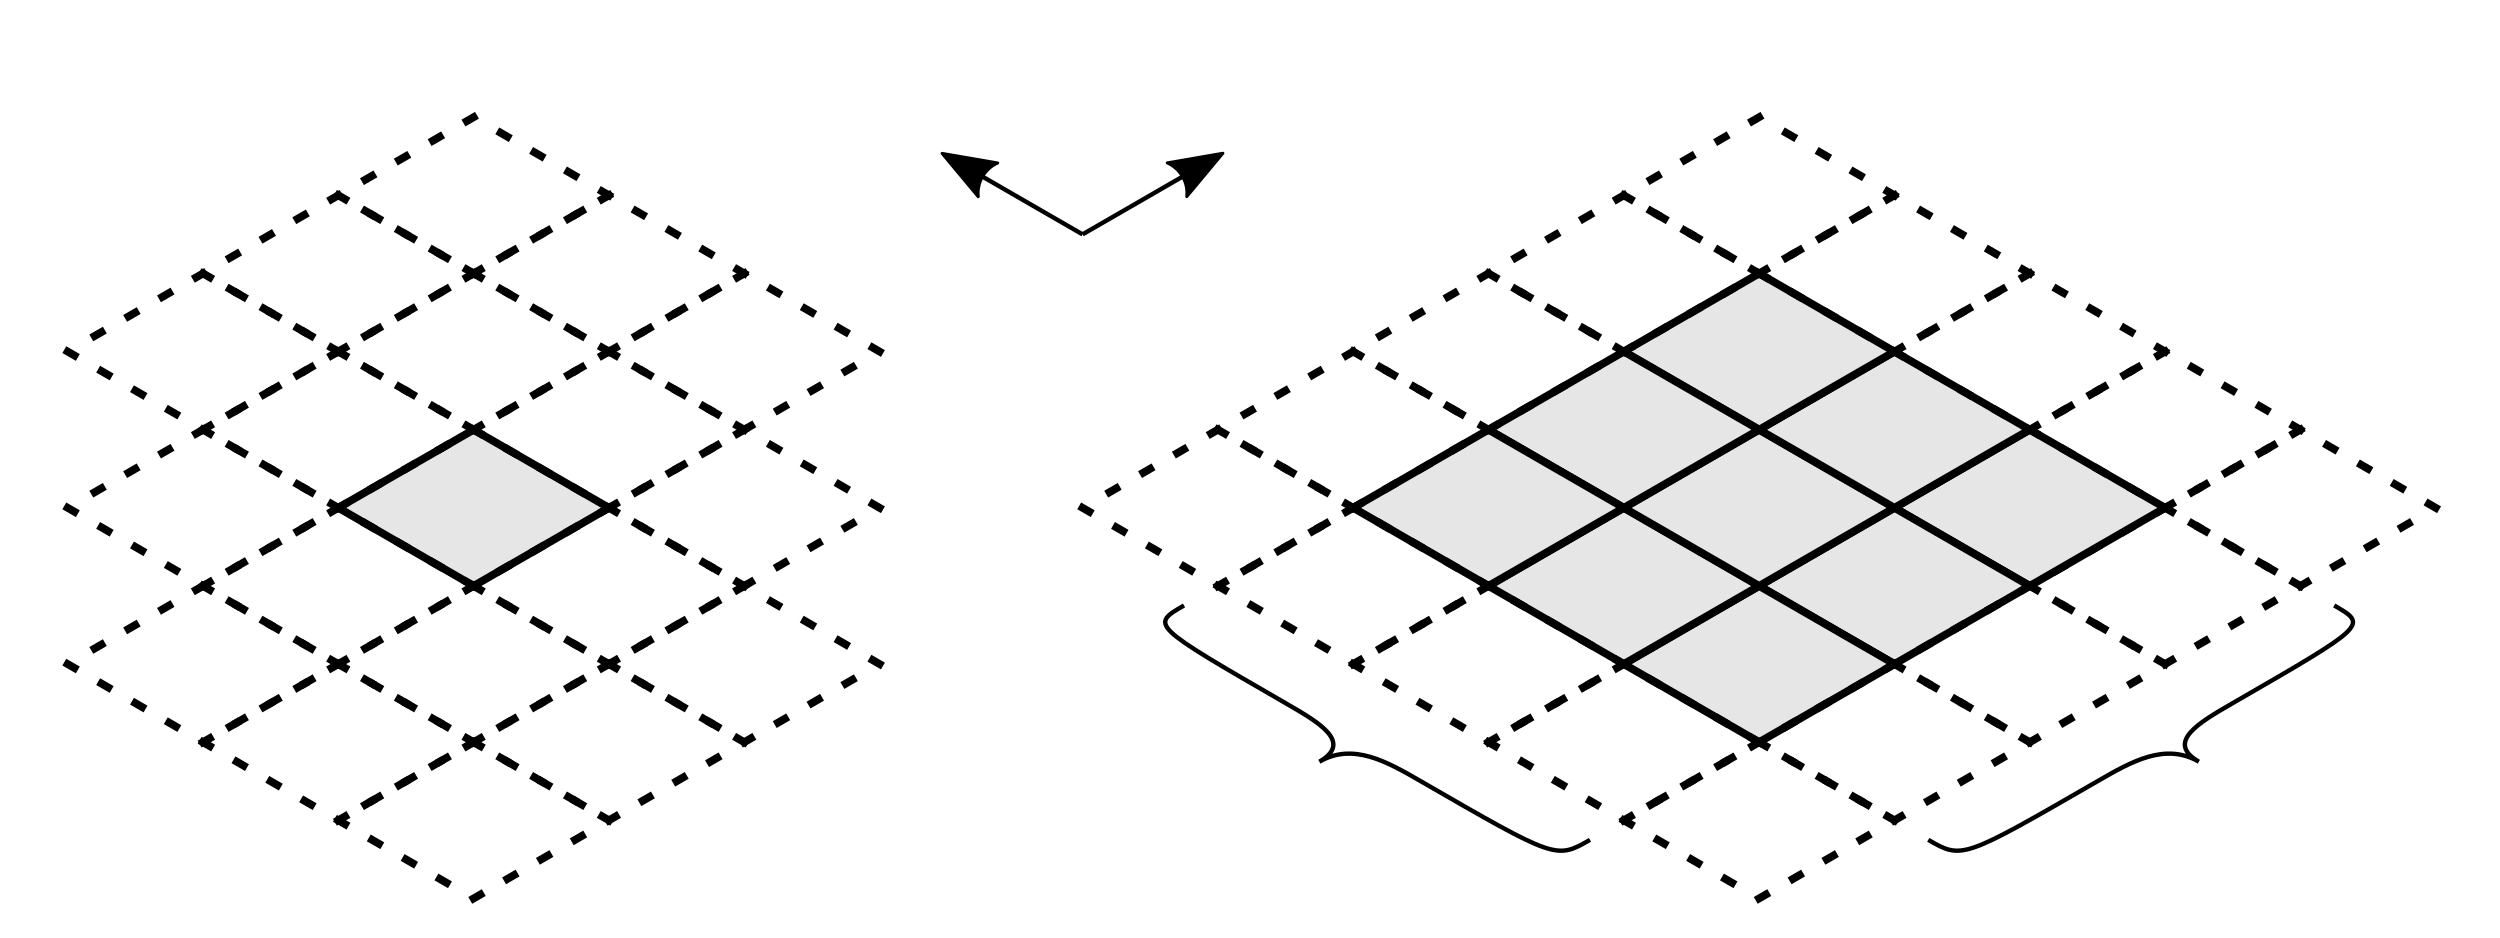
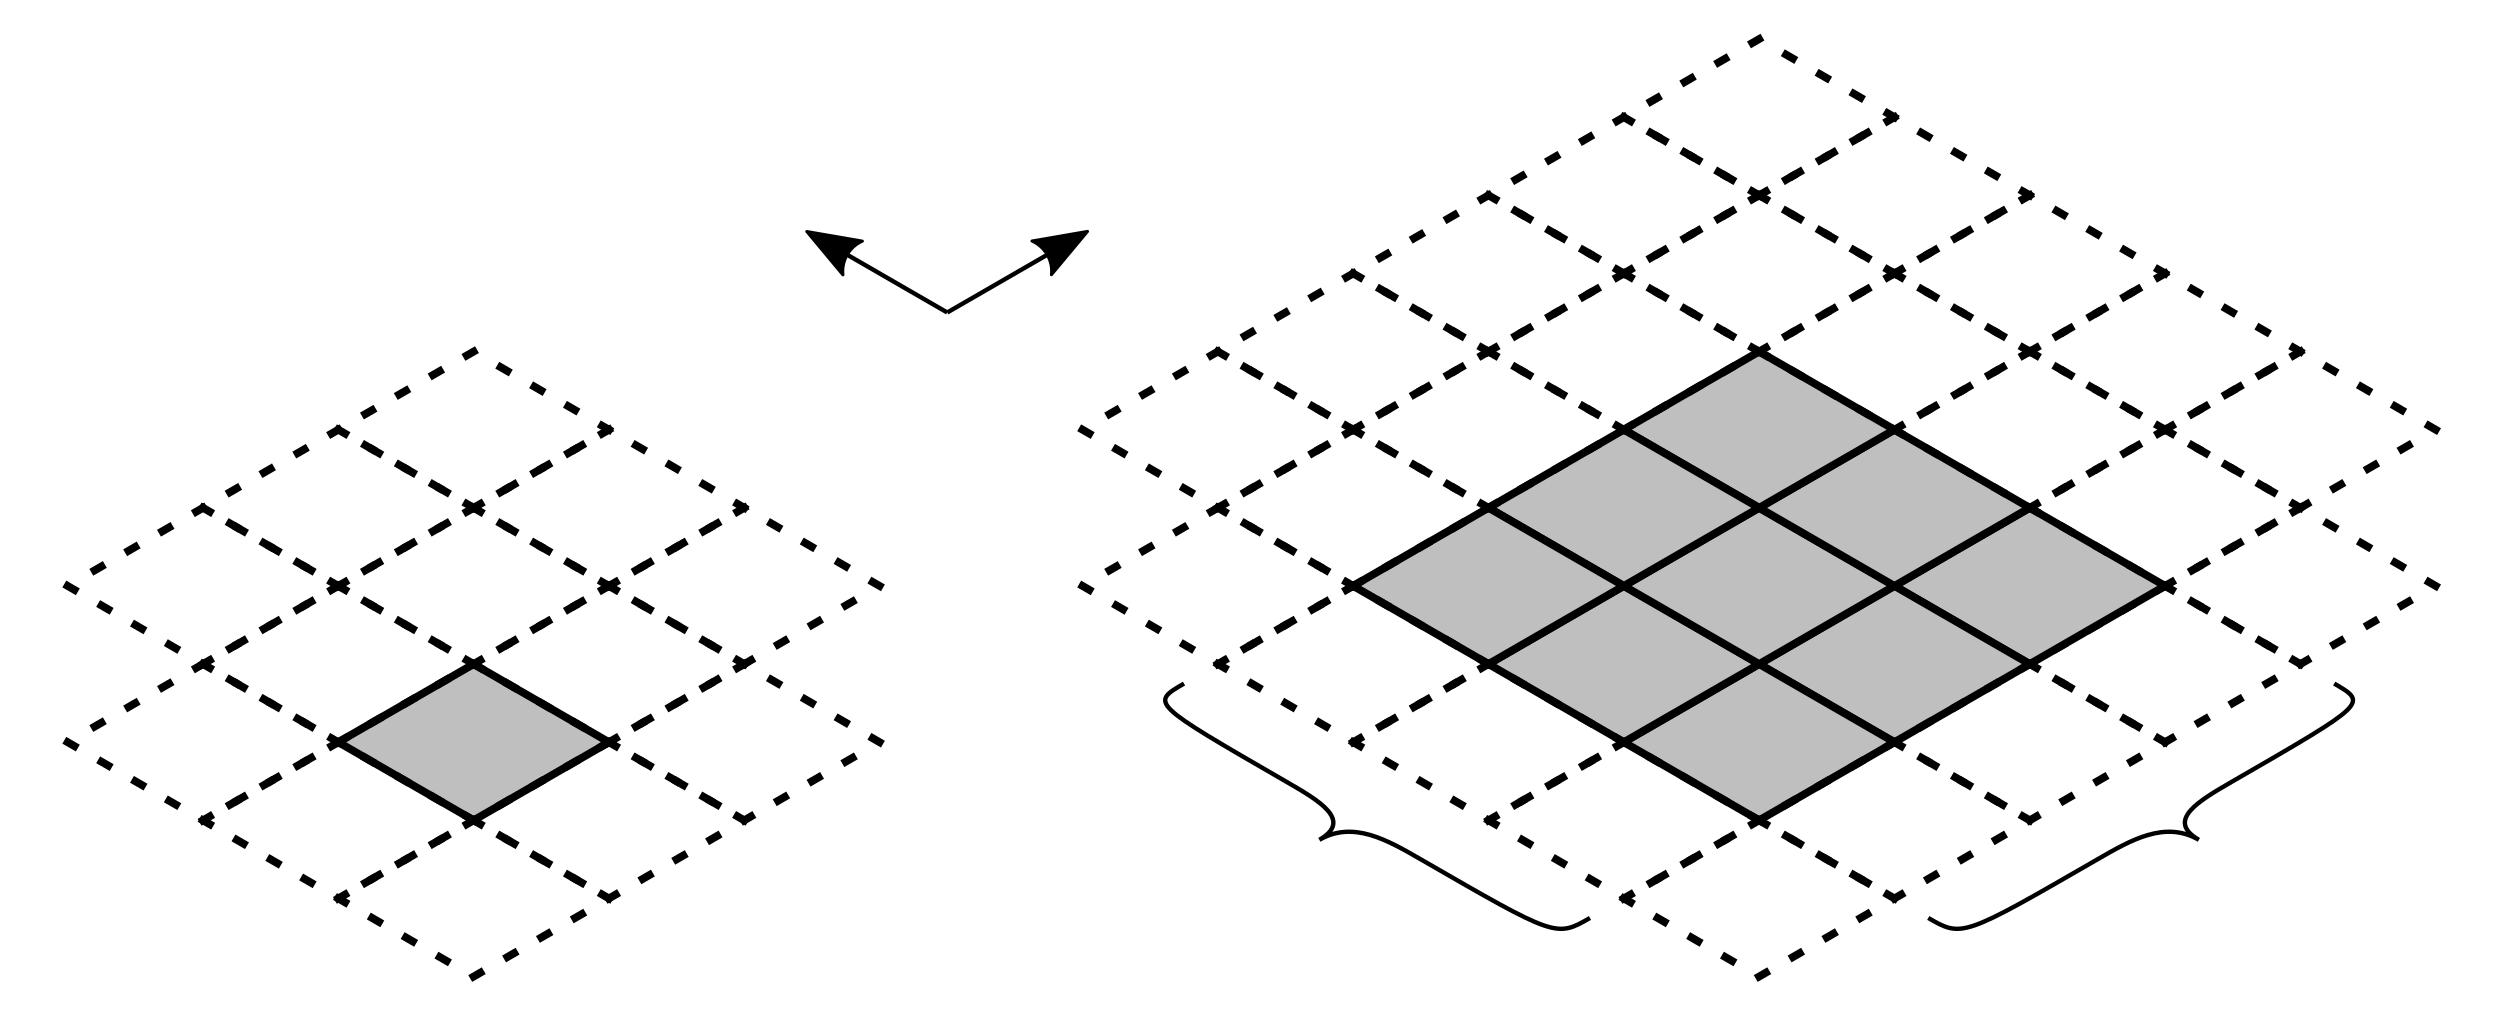
- <svg xmlns="http://www.w3.org/2000/svg" width="160mm" height="60mm" viewBox="0 0 566.929 212.598" id="svg4174" version="1.1">
+ <svg xmlns="http://www.w3.org/2000/svg" width="160mm" height="65mm" viewBox="0 0 566.929 230.315" id="svg4174" version="1.1">
  <defs id="defs4176">
    <marker orient="auto" refY="0" refX="0" id="Arrow2Lend-0" style="overflow:visible">
      <path id="path4451-8" style="fill:#000000;fill-opacity:1;fill-rule:evenodd;stroke:#000000;stroke-width:0.625;stroke-linejoin:round;stroke-opacity:1" d="M 8.719,4.034 -2.207,0.016 8.719,-4.002 c -1.745,2.372 -1.735,5.617 -6e-7,8.035 z" transform="matrix(-1.1,0,0,-1.1,-1.1,0)" />
    </marker>
    <marker orient="auto" refY="0" refX="0" id="Arrow2Lend" style="overflow:visible">
      <path id="path4451" style="fill:#000000;fill-opacity:1;fill-rule:evenodd;stroke:#000000;stroke-width:0.625;stroke-linejoin:round;stroke-opacity:1" d="M 8.719,4.034 -2.207,0.016 8.719,-4.002 c -1.745,2.372 -1.735,5.617 -6e-7,8.035 z" transform="matrix(-1.1,0,0,-1.1,-1.1,0)" />
    </marker>
  </defs>
-   <g id="layer1" transform="translate(0,-839.7638)">
+   <g id="layer1" transform="translate(0,-822.0472)">
    <flowRoot xml:space="preserve" id="flowRoot4207" style="font-style:normal;font-weight:normal;font-size:40px;line-height:125%;font-family:sans-serif;text-align:center;letter-spacing:0px;word-spacing:0px;writing-mode:lr-tb;text-anchor:middle;fill:#000000;fill-opacity:1;stroke:none;stroke-width:1px;stroke-linecap:butt;stroke-linejoin:miter;stroke-opacity:1" transform="translate(61.37188,70.86613)">
      <flowRegion id="flowRegion4209">
        <rect id="rect4211" width="70.866" height="70.866" x="212.598" y="910.63" />
      </flowRegion>
      <flowPara id="flowPara4213" />
    </flowRoot>
    <flowRoot xml:space="preserve" id="flowRoot4233" style="font-style:normal;font-weight:normal;font-size:15px;line-height:125%;font-family:sans-serif;text-align:center;letter-spacing:0px;word-spacing:0px;writing-mode:lr-tb;text-anchor:middle;fill:#000000;fill-opacity:1;stroke:none;stroke-width:1px;stroke-linecap:butt;stroke-linejoin:miter;stroke-opacity:1" transform="translate(61.37188,70.86613)">
      <flowRegion id="flowRegion4235">
        <rect id="rect4237" width="106.299" height="70.866" x="212.598" y="839.764" style="font-size:15px" />
      </flowRegion>
      <flowPara id="flowPara4239" />
    </flowRoot>
    <flowRoot xml:space="preserve" id="flowRoot4245" style="font-style:normal;font-weight:normal;font-size:15px;line-height:125%;font-family:sans-serif;text-align:center;letter-spacing:0px;word-spacing:0px;writing-mode:lr-tb;text-anchor:middle;fill:#000000;fill-opacity:1;stroke:none;stroke-width:1px;stroke-linecap:butt;stroke-linejoin:miter;stroke-opacity:1" transform="translate(61.37188,70.86613)">
      <flowRegion id="flowRegion4247">
        <rect id="rect4249" width="92.058" height="88.583" x="245.488" y="839.764" style="font-size:15px" />
      </flowRegion>
      <flowPara id="flowPara4251" />
    </flowRoot>
    <g id="g4385" transform="translate(92.05782,-124.0158)">
      <g id="g4861-94" transform="translate(-337.5453,17.71654)" />
    </g>
-     <g id="g4283" transform="translate(184.1156,434.0551)">
-       <path id="path4243-3-2-91-88-5-7-3-28-3" d="m 306.859,556.299 30.686,-17.717 -30.686,-17.717 -30.686,17.717 z" style="fill:none;fill-rule:evenodd;stroke:#000000;stroke-width:1.772;stroke-linecap:square;stroke-linejoin:miter;stroke-miterlimit:4;stroke-dasharray:1.772, 7.087;stroke-dashoffset:0;stroke-opacity:1" />
-       <path id="path4243-3-2-91-88-5-7-09-9-4" d="m 276.173,538.583 30.686,-17.717 -30.686,-17.717 -30.686,17.717 z" style="fill:#e6e6e6;fill-opacity:1;fill-rule:evenodd;stroke:#000000;stroke-width:1.772;stroke-linecap:square;stroke-linejoin:miter;stroke-miterlimit:4;stroke-dasharray:none;stroke-opacity:1" />
-       <path id="path4243-3-2-91-88-5-7-2-3-0" d="m 245.488,556.299 30.686,-17.717 -30.686,-17.717 -30.686,17.717 z" style="fill:#e6e6e6;fill-opacity:1;fill-rule:evenodd;stroke:#000000;stroke-width:1.772;stroke-linecap:square;stroke-linejoin:miter;stroke-miterlimit:4;stroke-dasharray:none;stroke-opacity:1" />
-       <path id="path4243-3-2-91-88-5-7-5-6-3" d="M 214.802,574.016 245.488,556.299 214.802,538.583 184.116,556.299 Z" style="fill:#e6e6e6;fill-opacity:1;fill-rule:evenodd;stroke:#000000;stroke-width:1.772;stroke-linecap:square;stroke-linejoin:miter;stroke-miterlimit:4;stroke-dasharray:none;stroke-opacity:1" />
-       <path id="path4243-3-2-91-88-5-7-4-8-9" d="m 184.116,556.299 30.686,-17.717 -30.686,-17.717 -30.686,17.717 z" style="fill:#e6e6e6;fill-opacity:1;fill-rule:evenodd;stroke:#000000;stroke-width:1.772;stroke-linecap:square;stroke-linejoin:miter;stroke-miterlimit:4;stroke-dasharray:none;stroke-opacity:1" />
-       <path id="path4243-3-2-91-88-5-7-05-0-1" d="m 214.802,538.583 30.686,-17.717 -30.686,-17.717 -30.686,17.717 z" style="fill:#e6e6e6;fill-opacity:1;fill-rule:evenodd;stroke:#000000;stroke-width:1.772;stroke-linecap:square;stroke-linejoin:miter;stroke-miterlimit:4;stroke-dasharray:none;stroke-opacity:1" />
-       <path id="path4243-3-2-91-88-5-7-9-2-9" d="M 245.488,520.866 276.173,503.15 245.488,485.433 214.802,503.15 Z" style="fill:#e6e6e6;fill-opacity:1;fill-rule:evenodd;stroke:#000000;stroke-width:1.772;stroke-linecap:square;stroke-linejoin:miter;stroke-miterlimit:4;stroke-dasharray:none;stroke-opacity:1" />
-       <path id="path4243-3-2-91-88-5-7-9-2-9-9" d="m 214.802,503.15 30.686,-17.717 -30.686,-17.717 -30.686,17.717 z" style="fill:#e6e6e6;fill-opacity:1;fill-rule:evenodd;stroke:#000000;stroke-width:1.772;stroke-linecap:square;stroke-linejoin:miter;stroke-miterlimit:4;stroke-dasharray:none;stroke-opacity:1" />
-       <path id="path4243-3-2-91-88-5-7-9-2-9-0" d="M 184.116,520.866 214.802,503.15 184.116,485.433 153.43,503.15 Z" style="fill:#e6e6e6;fill-opacity:1;fill-rule:evenodd;stroke:#000000;stroke-width:1.772;stroke-linecap:square;stroke-linejoin:miter;stroke-miterlimit:4;stroke-dasharray:none;stroke-opacity:1" />
-       <path id="path4243-3-2-91-88-5-7-9-2-9-8" d="M 153.43,538.583 184.116,520.866 153.43,503.15 122.744,520.866 Z" style="fill:#e6e6e6;fill-opacity:1;fill-rule:evenodd;stroke:#000000;stroke-width:1.772;stroke-linecap:square;stroke-linejoin:miter;stroke-miterlimit:4;stroke-dasharray:none;stroke-opacity:1" />
-       <path id="path4243-3-2-91-88-5-7-3-28-3-6" d="m 276.173,574.016 30.686,-17.717 -30.686,-17.717 -30.686,17.717 z" style="fill:none;fill-rule:evenodd;stroke:#000000;stroke-width:1.772;stroke-linecap:square;stroke-linejoin:miter;stroke-miterlimit:4;stroke-dasharray:1.772, 7.087;stroke-dashoffset:0;stroke-opacity:1" />
-       <path id="path4243-3-2-91-88-5-7-3-28-3-1" d="m 245.488,591.732 30.686,-17.717 -30.686,-17.717 -30.686,17.717 z" style="fill:none;fill-rule:evenodd;stroke:#000000;stroke-width:1.772;stroke-linecap:square;stroke-linejoin:miter;stroke-miterlimit:4;stroke-dasharray:1.772, 7.087;stroke-dashoffset:0;stroke-opacity:1" />
-       <path id="path4243-3-2-91-88-5-7-3-28-3-15" d="m 214.802,609.449 30.686,-17.717 -30.686,-17.717 -30.686,17.717 z" style="fill:none;fill-rule:evenodd;stroke:#000000;stroke-width:1.772;stroke-linecap:square;stroke-linejoin:miter;stroke-miterlimit:4;stroke-dasharray:1.772, 7.087;stroke-dashoffset:0;stroke-opacity:1" />
-       <path id="path4243-3-2-91-88-5-7-3-28-3-9" d="m 184.116,591.732 30.686,-17.717 -30.686,-17.717 -30.686,17.717 z" style="fill:none;fill-rule:evenodd;stroke:#000000;stroke-width:1.772;stroke-linecap:square;stroke-linejoin:miter;stroke-miterlimit:4;stroke-dasharray:1.772, 7.087;stroke-dashoffset:0;stroke-opacity:1" />
-       <path id="path4243-3-2-91-88-5-7-3-28-3-8" d="m 153.43,574.016 30.686,-17.717 -30.686,-17.717 -30.686,17.717 z" style="fill:none;fill-rule:evenodd;stroke:#000000;stroke-width:1.772;stroke-linecap:square;stroke-linejoin:miter;stroke-miterlimit:4;stroke-dasharray:1.772, 7.087;stroke-dashoffset:0;stroke-opacity:1" />
-       <path id="path4243-3-2-91-88-5-7-3-28-3-4" d="M 122.744,556.299 153.43,538.583 122.744,520.866 92.058,538.583 Z" style="fill:none;fill-rule:evenodd;stroke:#000000;stroke-width:1.772;stroke-linecap:square;stroke-linejoin:miter;stroke-miterlimit:4;stroke-dasharray:1.772, 7.087;stroke-dashoffset:0;stroke-opacity:1" />
-       <path id="path4243-3-2-91-88-5-7-3-28-3-81" d="M 92.058,538.583 122.744,520.866 92.058,503.15 61.372,520.866 Z" style="fill:none;fill-rule:evenodd;stroke:#000000;stroke-width:1.772;stroke-linecap:square;stroke-linejoin:miter;stroke-miterlimit:4;stroke-dasharray:1.772, 7.087;stroke-dashoffset:0;stroke-opacity:1" />
-       <path id="path4243-3-2-91-88-5-7-3-28-3-0" d="M 122.744,520.866 153.43,503.15 122.744,485.433 92.058,503.15 Z" style="fill:none;fill-rule:evenodd;stroke:#000000;stroke-width:1.772;stroke-linecap:square;stroke-linejoin:miter;stroke-miterlimit:4;stroke-dasharray:1.772, 7.087;stroke-dashoffset:0;stroke-opacity:1" />
-       <path id="path4243-3-2-91-88-5-7-3-28-3-3" d="m 153.43,503.15 30.686,-17.717 -30.686,-17.717 -30.686,17.717 z" style="fill:none;fill-rule:evenodd;stroke:#000000;stroke-width:1.772;stroke-linecap:square;stroke-linejoin:miter;stroke-miterlimit:4;stroke-dasharray:1.772, 7.087;stroke-dashoffset:0;stroke-opacity:1" />
-       <path id="path4243-3-2-91-88-5-7-3-28-3-04" d="m 184.116,485.433 30.686,-17.717 -30.686,-17.717 -30.686,17.717 z" style="fill:none;fill-rule:evenodd;stroke:#000000;stroke-width:1.772;stroke-linecap:square;stroke-linejoin:miter;stroke-miterlimit:4;stroke-dasharray:1.772, 7.087;stroke-dashoffset:0;stroke-opacity:1" />
-       <path id="path4243-3-2-91-88-5-7-3-28-3-44" d="m 214.802,467.717 30.686,-17.717 -30.686,-17.717 -30.686,17.717 z" style="fill:none;fill-rule:evenodd;stroke:#000000;stroke-width:1.772;stroke-linecap:square;stroke-linejoin:miter;stroke-miterlimit:4;stroke-dasharray:1.772, 7.087;stroke-dashoffset:0;stroke-opacity:1" />
-       <path id="path4243-3-2-91-88-5-7-3-28-3-47" d="m 245.488,485.433 30.686,-17.717 -30.686,-17.717 -30.686,17.717 z" style="fill:none;fill-rule:evenodd;stroke:#000000;stroke-width:1.772;stroke-linecap:square;stroke-linejoin:miter;stroke-miterlimit:4;stroke-dasharray:1.772, 7.087;stroke-dashoffset:0;stroke-opacity:1" />
-       <path id="path4243-3-2-91-88-5-7-3-28-3-63" d="m 276.173,503.15 30.686,-17.717 -30.686,-17.717 -30.686,17.717 z" style="fill:none;fill-rule:evenodd;stroke:#000000;stroke-width:1.772;stroke-linecap:square;stroke-linejoin:miter;stroke-miterlimit:4;stroke-dasharray:1.772, 7.087;stroke-dashoffset:0;stroke-opacity:1" />
-       <path id="path4243-3-2-91-88-5-7-3-28-3-17" d="M 306.859,520.866 337.545,503.15 306.859,485.433 276.173,503.15 Z" style="fill:none;fill-rule:evenodd;stroke:#000000;stroke-width:1.772;stroke-linecap:square;stroke-linejoin:miter;stroke-miterlimit:4;stroke-dasharray:1.772, 7.087;stroke-dashoffset:0;stroke-opacity:1" />
-       <path id="path4243-3-2-91-88-5-7-3-28-3-5" d="m 337.545,538.583 30.686,-17.717 -30.686,-17.717 -30.686,17.717 z" style="fill:none;fill-rule:evenodd;stroke:#000000;stroke-width:1.772;stroke-linecap:square;stroke-linejoin:miter;stroke-miterlimit:4;stroke-dasharray:1.772, 7.087;stroke-dashoffset:0;stroke-opacity:1" />
-     </g>
-     <path style="fill:none;fill-rule:evenodd;stroke:#000000;stroke-width:1px;stroke-linecap:butt;stroke-linejoin:miter;stroke-opacity:1" d="m 437.275,1030.217 c 7.671,4.429 7.671,4.429 38.357,-13.287 7.671,-4.429 15.343,-8.858 23.014,-4.429 -7.671,-4.429 0,-8.858 7.671,-13.287 30.686,-17.717 30.686,-17.717 23.014,-22.146" id="path4438" />
-     <path style="fill:none;fill-rule:evenodd;stroke:#000000;stroke-width:1px;stroke-linecap:butt;stroke-linejoin:miter;stroke-opacity:1" d="m 360.56,1030.217 c -7.671,4.429 -7.671,4.429 -38.357,-13.287 -7.671,-4.429 -15.343,-8.858 -23.014,-4.429 7.671,-4.429 0,-8.858 -7.671,-13.287 C 260.83,981.496 260.83,981.496 268.502,977.067" id="path4438-9" />
-     <flowRoot xml:space="preserve" id="flowRoot4253-18-58-07-8-9" style="font-style:normal;font-weight:normal;font-size:40px;line-height:125%;font-family:sans-serif;text-align:center;letter-spacing:0px;word-spacing:0px;writing-mode:lr-tb;text-anchor:middle;fill:#000000;fill-opacity:1;stroke:none;stroke-width:1px;stroke-linecap:butt;stroke-linejoin:miter;stroke-opacity:1" transform="matrix(0.8660254,-0.5,1,0.5773503,-525.5126,663.8038)">
+     <path style="fill:none;fill-rule:evenodd;stroke:#000000;stroke-width:1.772;stroke-linecap:square;stroke-linejoin:miter;stroke-miterlimit:4;stroke-dasharray:1.772, 7.087;stroke-dashoffset:0;stroke-opacity:1" d="m 490.975,990.354 30.686,-17.717 -30.686,-17.717 -30.686,17.717 z" id="path4243-3-2-91-88-5-7-3-28-3" />
+     <path style="fill:#bfbfbf;fill-opacity:1;fill-rule:evenodd;stroke:#000000;stroke-width:1.772;stroke-linecap:square;stroke-linejoin:miter;stroke-miterlimit:4;stroke-dasharray:none;stroke-opacity:1" d="M 460.289,972.638 490.975,954.921 460.289,937.205 429.603,954.921 Z" id="path4243-3-2-91-88-5-7-09-9-4" />
+     <path style="fill:#bfbfbf;fill-opacity:1;fill-rule:evenodd;stroke:#000000;stroke-width:1.772;stroke-linecap:square;stroke-linejoin:miter;stroke-miterlimit:4;stroke-dasharray:none;stroke-opacity:1" d="M 429.603,990.354 460.289,972.638 429.603,954.921 398.917,972.638 Z" id="path4243-3-2-91-88-5-7-2-3-0" />
+     <path style="fill:#bfbfbf;fill-opacity:1;fill-rule:evenodd;stroke:#000000;stroke-width:1.772;stroke-linecap:square;stroke-linejoin:miter;stroke-miterlimit:4;stroke-dasharray:none;stroke-opacity:1" d="m 398.917,1008.071 30.686,-17.717 -30.686,-17.717 -30.686,17.717 z" id="path4243-3-2-91-88-5-7-5-6-3" />
+     <path style="fill:#bfbfbf;fill-opacity:1;fill-rule:evenodd;stroke:#000000;stroke-width:1.772;stroke-linecap:square;stroke-linejoin:miter;stroke-miterlimit:4;stroke-dasharray:none;stroke-opacity:1" d="m 368.231,990.354 30.686,-17.717 -30.686,-17.717 -30.686,17.717 z" id="path4243-3-2-91-88-5-7-4-8-9" />
+     <path style="fill:#bfbfbf;fill-opacity:1;fill-rule:evenodd;stroke:#000000;stroke-width:1.772;stroke-linecap:square;stroke-linejoin:miter;stroke-miterlimit:4;stroke-dasharray:none;stroke-opacity:1" d="M 398.917,972.638 429.603,954.921 398.917,937.205 368.231,954.921 Z" id="path4243-3-2-91-88-5-7-05-0-1" />
+     <path style="fill:#bfbfbf;fill-opacity:1;fill-rule:evenodd;stroke:#000000;stroke-width:1.772;stroke-linecap:square;stroke-linejoin:miter;stroke-miterlimit:4;stroke-dasharray:none;stroke-opacity:1" d="m 429.603,954.921 30.686,-17.717 -30.686,-17.717 -30.686,17.717 z" id="path4243-3-2-91-88-5-7-9-2-9" />
+     <path style="fill:#bfbfbf;fill-opacity:1;fill-rule:evenodd;stroke:#000000;stroke-width:1.772;stroke-linecap:square;stroke-linejoin:miter;stroke-miterlimit:4;stroke-dasharray:none;stroke-opacity:1" d="m 398.917,937.205 30.686,-17.717 -30.686,-17.717 -30.686,17.717 z" id="path4243-3-2-91-88-5-7-9-2-9-9" />
+     <path style="fill:#bfbfbf;fill-opacity:1;fill-rule:evenodd;stroke:#000000;stroke-width:1.772;stroke-linecap:square;stroke-linejoin:miter;stroke-miterlimit:4;stroke-dasharray:none;stroke-opacity:1" d="m 368.231,954.921 30.686,-17.717 -30.686,-17.717 -30.686,17.717 z" id="path4243-3-2-91-88-5-7-9-2-9-0" />
+     <path style="fill:#bfbfbf;fill-opacity:1;fill-rule:evenodd;stroke:#000000;stroke-width:1.772;stroke-linecap:square;stroke-linejoin:miter;stroke-miterlimit:4;stroke-dasharray:none;stroke-opacity:1" d="m 337.545,972.638 30.686,-17.717 -30.686,-17.717 -30.686,17.717 z" id="path4243-3-2-91-88-5-7-9-2-9-8" />
+     <path style="fill:none;fill-rule:evenodd;stroke:#000000;stroke-width:1.772;stroke-linecap:square;stroke-linejoin:miter;stroke-miterlimit:4;stroke-dasharray:1.772, 7.087;stroke-dashoffset:0;stroke-opacity:1" d="m 460.289,1008.071 30.686,-17.717 -30.686,-17.717 -30.686,17.717 z" id="path4243-3-2-91-88-5-7-3-28-3-6" />
+     <path style="fill:none;fill-rule:evenodd;stroke:#000000;stroke-width:1.772;stroke-linecap:square;stroke-linejoin:miter;stroke-miterlimit:4;stroke-dasharray:1.772, 7.087;stroke-dashoffset:0;stroke-opacity:1" d="m 429.603,1025.787 30.686,-17.716 -30.686,-17.717 -30.686,17.717 z" id="path4243-3-2-91-88-5-7-3-28-3-1" />
+     <path style="fill:none;fill-rule:evenodd;stroke:#000000;stroke-width:1.772;stroke-linecap:square;stroke-linejoin:miter;stroke-miterlimit:4;stroke-dasharray:1.772, 7.087;stroke-dashoffset:0;stroke-opacity:1" d="m 398.917,1043.504 30.686,-17.717 -30.686,-17.716 -30.686,17.716 z" id="path4243-3-2-91-88-5-7-3-28-3-15" />
+     <path style="fill:none;fill-rule:evenodd;stroke:#000000;stroke-width:1.772;stroke-linecap:square;stroke-linejoin:miter;stroke-miterlimit:4;stroke-dasharray:1.772, 7.087;stroke-dashoffset:0;stroke-opacity:1" d="m 368.231,1025.787 30.686,-17.716 -30.686,-17.717 -30.686,17.717 z" id="path4243-3-2-91-88-5-7-3-28-3-9" />
+     <path style="fill:none;fill-rule:evenodd;stroke:#000000;stroke-width:1.772;stroke-linecap:square;stroke-linejoin:miter;stroke-miterlimit:4;stroke-dasharray:1.772, 7.087;stroke-dashoffset:0;stroke-opacity:1" d="m 337.545,1008.071 30.686,-17.717 -30.686,-17.717 -30.686,17.717 z" id="path4243-3-2-91-88-5-7-3-28-3-8" />
+     <path style="fill:none;fill-rule:evenodd;stroke:#000000;stroke-width:1.772;stroke-linecap:square;stroke-linejoin:miter;stroke-miterlimit:4;stroke-dasharray:1.772, 7.087;stroke-dashoffset:0;stroke-opacity:1" d="M 306.859,990.354 337.545,972.638 306.859,954.921 276.173,972.638 Z" id="path4243-3-2-91-88-5-7-3-28-3-4" />
+     <path style="fill:none;fill-rule:evenodd;stroke:#000000;stroke-width:1.772;stroke-linecap:square;stroke-linejoin:miter;stroke-miterlimit:4;stroke-dasharray:1.772, 7.087;stroke-dashoffset:0;stroke-opacity:1" d="M 276.173,972.638 306.859,954.921 276.173,937.205 245.488,954.921 Z" id="path4243-3-2-91-88-5-7-3-28-3-81" />
+     <path style="fill:none;fill-rule:evenodd;stroke:#000000;stroke-width:1.772;stroke-linecap:square;stroke-linejoin:miter;stroke-miterlimit:4;stroke-dasharray:1.772, 7.087;stroke-dashoffset:0;stroke-opacity:1" d="m 306.859,954.921 30.686,-17.717 -30.686,-17.717 -30.686,17.717 z" id="path4243-3-2-91-88-5-7-3-28-3-0" />
+     <path style="fill:none;fill-rule:evenodd;stroke:#000000;stroke-width:1.772;stroke-linecap:square;stroke-linejoin:miter;stroke-miterlimit:4;stroke-dasharray:1.772, 7.087;stroke-dashoffset:0;stroke-opacity:1" d="m 337.545,937.205 30.686,-17.717 -30.686,-17.717 -30.686,17.717 z" id="path4243-3-2-91-88-5-7-3-28-3-3" />
+     <path style="fill:none;fill-rule:evenodd;stroke:#000000;stroke-width:1.772;stroke-linecap:square;stroke-linejoin:miter;stroke-miterlimit:4;stroke-dasharray:1.772, 7.087;stroke-dashoffset:0;stroke-opacity:1" d="M 368.231,919.488 398.917,901.772 368.231,884.055 337.545,901.772 Z" id="path4243-3-2-91-88-5-7-3-28-3-04" />
+     <path style="fill:none;fill-rule:evenodd;stroke:#000000;stroke-width:1.772;stroke-linecap:square;stroke-linejoin:miter;stroke-miterlimit:4;stroke-dasharray:1.772, 7.087;stroke-dashoffset:0;stroke-opacity:1" d="m 398.917,901.772 30.686,-17.717 -30.686,-17.717 -30.686,17.717 z" id="path4243-3-2-91-88-5-7-3-28-3-44" />
+     <path style="fill:none;fill-rule:evenodd;stroke:#000000;stroke-width:1.772;stroke-linecap:square;stroke-linejoin:miter;stroke-miterlimit:4;stroke-dasharray:1.772, 7.087;stroke-dashoffset:0;stroke-opacity:1" d="M 429.603,919.488 460.289,901.772 429.603,884.055 398.917,901.772 Z" id="path4243-3-2-91-88-5-7-3-28-3-47" />
+     <path style="fill:none;fill-rule:evenodd;stroke:#000000;stroke-width:1.772;stroke-linecap:square;stroke-linejoin:miter;stroke-miterlimit:4;stroke-dasharray:1.772, 7.087;stroke-dashoffset:0;stroke-opacity:1" d="m 460.289,937.205 30.686,-17.717 -30.686,-17.717 -30.686,17.717 z" id="path4243-3-2-91-88-5-7-3-28-3-63" />
+     <path style="fill:none;fill-rule:evenodd;stroke:#000000;stroke-width:1.772;stroke-linecap:square;stroke-linejoin:miter;stroke-miterlimit:4;stroke-dasharray:1.772, 7.087;stroke-dashoffset:0;stroke-opacity:1" d="m 490.975,954.921 30.686,-17.717 -30.686,-17.717 -30.686,17.717 z" id="path4243-3-2-91-88-5-7-3-28-3-17" />
+     <path style="fill:none;fill-rule:evenodd;stroke:#000000;stroke-width:1.772;stroke-linecap:square;stroke-linejoin:miter;stroke-miterlimit:4;stroke-dasharray:1.772, 7.087;stroke-dashoffset:0;stroke-opacity:1" d="M 521.661,972.638 552.347,954.921 521.661,937.205 490.975,954.921 Z" id="path4243-3-2-91-88-5-7-3-28-3-5" />
+     <path style="fill:none;fill-rule:evenodd;stroke:#000000;stroke-width:1px;stroke-linecap:butt;stroke-linejoin:miter;stroke-opacity:1" d="m 437.275,1030.216 c 7.671,4.429 7.671,4.429 38.357,-13.287 7.671,-4.429 15.343,-8.858 23.014,-4.429 -7.671,-4.429 0,-8.858 7.671,-13.287 30.686,-17.717 30.686,-17.717 23.014,-22.146" id="path4438" />
+     <path style="fill:none;fill-rule:evenodd;stroke:#000000;stroke-width:1px;stroke-linecap:butt;stroke-linejoin:miter;stroke-opacity:1" d="m 360.56,1030.216 c -7.671,4.429 -7.671,4.429 -38.357,-13.287 -7.671,-4.429 -15.343,-8.858 -23.014,-4.429 7.671,-4.429 0,-8.858 -7.671,-13.287 C 260.83,981.496 260.83,981.496 268.502,977.067" id="path4438-9" />
+     <flowRoot xml:space="preserve" id="flowRoot4253-18-58-07-8-9" style="font-style:normal;font-weight:normal;font-size:40px;line-height:125%;font-family:sans-serif;text-align:center;letter-spacing:0px;word-spacing:0px;writing-mode:lr-tb;text-anchor:middle;fill:#000000;fill-opacity:1;stroke:none;stroke-width:1px;stroke-linecap:butt;stroke-linejoin:miter;stroke-opacity:1" transform="matrix(0.8660254,-0.5,1,0.5773503,-525.5126,663.8037)">
      <flowRegion id="flowRegion4255-964-6-5-6-35">
        <rect id="rect4257-33-2-870-8-70" width="61.372" height="35.433" x="214.802" y="822.047" />
      </flowRegion>
      <flowPara id="flowPara4259-38-84-4-38-81" style="font-size:15px">M<flowSpan style="font-size:65%;baseline-shift:sub" id="flowSpan4471">x</flowSpan>
      </flowPara>
    </flowRoot>
-     <flowRoot xml:space="preserve" id="flowRoot4253-18-58-07-8-9-6" style="font-style:normal;font-weight:normal;font-size:40px;line-height:125%;font-family:sans-serif;text-align:center;letter-spacing:0px;word-spacing:0px;writing-mode:lr-tb;text-anchor:middle;fill:#000000;fill-opacity:1;stroke:none;stroke-width:1px;stroke-linecap:butt;stroke-linejoin:miter;stroke-opacity:1" transform="matrix(0.8660254,-0.5,1,0.5773503,-755.6571,663.8038)">
+     <flowRoot xml:space="preserve" id="flowRoot4253-18-58-07-8-9-6" style="font-style:normal;font-weight:normal;font-size:40px;line-height:125%;font-family:sans-serif;text-align:center;letter-spacing:0px;word-spacing:0px;writing-mode:lr-tb;text-anchor:middle;fill:#000000;fill-opacity:1;stroke:none;stroke-width:1px;stroke-linecap:butt;stroke-linejoin:miter;stroke-opacity:1" transform="matrix(0.8660254,-0.5,1,0.5773503,-755.6571,663.8037)">
      <flowRegion id="flowRegion4255-964-6-5-6-35-2">
        <rect id="rect4257-33-2-870-8-70-1" width="61.372" height="35.433" x="214.802" y="822.047" />
      </flowRegion>
      <flowPara id="flowPara4259-38-84-4-38-81-7" style="font-size:15px">M<flowSpan style="font-size:65%;baseline-shift:sub" id="flowSpan4471-8">y</flowSpan>
      </flowPara>
    </flowRoot>
-     <g id="g4400" transform="translate(-291.5164,380.9055)">
+     <g id="g4400" transform="translate(-322.2024,380.9055)">
      <path id="path4424" d="m 537.004,512.008 c 30.686,-17.717 30.686,-17.717 30.686,-17.717" style="fill:none;fill-rule:evenodd;stroke:#000000;stroke-width:0.999;stroke-linecap:butt;stroke-linejoin:miter;stroke-miterlimit:4;stroke-dasharray:none;stroke-opacity:1;marker-end:url(#Arrow2Lend)" />
      <path id="path4424-8" d="M 537.004,512.008 506.318,494.291" style="fill:none;fill-rule:evenodd;stroke:#000000;stroke-width:0.999;stroke-linecap:butt;stroke-linejoin:miter;stroke-miterlimit:4;stroke-dasharray:none;stroke-opacity:1;marker-end:url(#Arrow2Lend-0)" />
      <flowRoot transform="matrix(0.8660254,-0.5,1,0.5773503,-466.9056,142.44)" style="font-style:normal;font-weight:normal;font-size:40px;line-height:125%;font-family:sans-serif;text-align:center;letter-spacing:0px;word-spacing:0px;writing-mode:lr-tb;text-anchor:middle;fill:#000000;fill-opacity:1;stroke:none;stroke-width:1px;stroke-linecap:butt;stroke-linejoin:miter;stroke-opacity:1" id="flowRoot4253-18-58-07-8-9-5" xml:space="preserve">
        <flowRegion id="flowRegion4255-964-6-5-6-35-7">
          <rect y="822.047" x="214.802" height="35.433" width="61.372" id="rect4257-33-2-870-8-70-4" />
        </flowRegion>
        <flowPara style="font-size:15px" id="flowPara4259-38-84-4-38-81-1">X<flowSpan id="flowSpan4471-85" style="font-size:65%;baseline-shift:sub" />
        </flowPara>
      </flowRoot>
      <flowRoot transform="matrix(0.8660254,-0.5,1,0.5773503,-547.3188,142.44)" style="font-style:normal;font-weight:normal;font-size:40px;line-height:125%;font-family:sans-serif;text-align:center;letter-spacing:0px;word-spacing:0px;writing-mode:lr-tb;text-anchor:middle;fill:#000000;fill-opacity:1;stroke:none;stroke-width:1px;stroke-linecap:butt;stroke-linejoin:miter;stroke-opacity:1" id="flowRoot4253-18-58-07-8-9-5-9" xml:space="preserve">
        <flowRegion id="flowRegion4255-964-6-5-6-35-7-7">
          <rect y="822.047" x="214.802" height="35.433" width="61.372" id="rect4257-33-2-870-8-70-4-5" />
        </flowRegion>
        <flowPara style="font-size:15px" id="flowPara4259-38-84-4-38-81-1-3">Y</flowPara>
      </flowRoot>
    </g>
-     <path style="fill:#e6e6e6;fill-opacity:1;fill-rule:evenodd;stroke:#000000;stroke-width:1.772;stroke-linecap:square;stroke-linejoin:miter;stroke-miterlimit:4;stroke-dasharray:none;stroke-opacity:1" d="m 107.401,972.638 30.686,-17.716 -30.686,-17.717 -30.686,17.717 z" id="path4243-3-2-91-88-5-7-05-0-1-9" />
-     <path style="fill:none;fill-rule:evenodd;stroke:#000000;stroke-width:1.772;stroke-linecap:square;stroke-linejoin:miter;stroke-miterlimit:4;stroke-dasharray:1.772, 7.087;stroke-dashoffset:0;stroke-opacity:1" d="m 168.773,1008.071 30.686,-17.717 -30.686,-17.716 -30.686,17.716 z" id="path4243-3-2-91-88-5-7-3-28-3-6-6" />
-     <path style="fill:none;fill-rule:evenodd;stroke:#000000;stroke-width:1.772;stroke-linecap:square;stroke-linejoin:miter;stroke-miterlimit:4;stroke-dasharray:1.772, 7.087;stroke-dashoffset:0;stroke-opacity:1" d="m 138.087,1025.787 30.686,-17.716 -30.686,-17.717 -30.686,17.717 z" id="path4243-3-2-91-88-5-7-3-28-3-1-1" />
-     <path style="fill:none;fill-rule:evenodd;stroke:#000000;stroke-width:1.772;stroke-linecap:square;stroke-linejoin:miter;stroke-miterlimit:4;stroke-dasharray:1.772, 7.087;stroke-dashoffset:0;stroke-opacity:1" d="m 107.401,1043.504 30.686,-17.717 -30.686,-17.716 -30.686,17.716 z" id="path4243-3-2-91-88-5-7-3-28-3-15-1" />
-     <path style="fill:none;fill-rule:evenodd;stroke:#000000;stroke-width:1.772;stroke-linecap:square;stroke-linejoin:miter;stroke-miterlimit:4;stroke-dasharray:1.772, 7.087;stroke-dashoffset:0;stroke-opacity:1" d="m 76.715,1025.787 30.686,-17.716 -30.686,-17.717 -30.686,17.717 z" id="path4243-3-2-91-88-5-7-3-28-3-9-5" />
-     <path style="fill:none;fill-rule:evenodd;stroke:#000000;stroke-width:1.772;stroke-linecap:square;stroke-linejoin:miter;stroke-miterlimit:4;stroke-dasharray:1.772, 7.087;stroke-dashoffset:0;stroke-opacity:1" d="m 46.029,1008.071 30.686,-17.717 -30.686,-17.716 -30.686,17.716 z" id="path4243-3-2-91-88-5-7-3-28-3-8-9" />
-     <path style="fill:none;fill-rule:evenodd;stroke:#000000;stroke-width:1.772;stroke-linecap:square;stroke-linejoin:miter;stroke-miterlimit:4;stroke-dasharray:1.772, 7.087;stroke-dashoffset:0;stroke-opacity:1" d="m 46.029,937.205 30.686,-17.716 -30.686,-17.716 -30.686,17.716 z" id="path4243-3-2-91-88-5-7-3-28-3-3-1" />
-     <path style="fill:none;fill-rule:evenodd;stroke:#000000;stroke-width:1.772;stroke-linecap:square;stroke-linejoin:miter;stroke-miterlimit:4;stroke-dasharray:1.772, 7.087;stroke-dashoffset:0;stroke-opacity:1" d="m 76.715,919.488 30.686,-17.716 -30.686,-17.717 -30.686,17.717 z" id="path4243-3-2-91-88-5-7-3-28-3-04-0" />
-     <path style="fill:none;fill-rule:evenodd;stroke:#000000;stroke-width:1.772;stroke-linecap:square;stroke-linejoin:miter;stroke-miterlimit:4;stroke-dasharray:1.772, 7.087;stroke-dashoffset:0;stroke-opacity:1" d="m 107.401,901.772 30.686,-17.717 -30.686,-17.716 -30.686,17.716 z" id="path4243-3-2-91-88-5-7-3-28-3-44-3" />
-     <path style="fill:none;fill-rule:evenodd;stroke:#000000;stroke-width:1.772;stroke-linecap:square;stroke-linejoin:miter;stroke-miterlimit:4;stroke-dasharray:1.772, 7.087;stroke-dashoffset:0;stroke-opacity:1" d="m 138.087,919.488 30.686,-17.716 -30.686,-17.717 -30.686,17.717 z" id="path4243-3-2-91-88-5-7-3-28-3-47-0" />
-     <path style="fill:none;fill-rule:evenodd;stroke:#000000;stroke-width:1.772;stroke-linecap:square;stroke-linejoin:miter;stroke-miterlimit:4;stroke-dasharray:1.772, 7.087;stroke-dashoffset:0;stroke-opacity:1" d="m 168.773,937.205 30.686,-17.716 -30.686,-17.716 -30.686,17.716 z" id="path4243-3-2-91-88-5-7-3-28-3-63-4" />
-     <path style="fill:none;fill-rule:evenodd;stroke:#000000;stroke-width:1.772;stroke-linecap:square;stroke-linejoin:miter;stroke-miterlimit:4;stroke-dasharray:1.772, 7.087;stroke-dashoffset:0;stroke-opacity:1" d="m 46.029,972.638 30.686,-17.716 -30.686,-17.717 -30.686,17.717 z" id="path4243-3-2-91-88-5-7-3-28-3-81-4-1" />
-     <path style="fill:none;fill-rule:evenodd;stroke:#000000;stroke-width:1.772;stroke-linecap:square;stroke-linejoin:miter;stroke-miterlimit:4;stroke-dasharray:1.772, 7.087;stroke-dashoffset:0;stroke-opacity:1" d="m 76.715,954.921 30.686,-17.717 -30.686,-17.716 -30.686,17.716 z" id="path4243-3-2-91-88-5-7-3-28-3-81-4-5" />
-     <path style="fill:none;fill-rule:evenodd;stroke:#000000;stroke-width:1.772;stroke-linecap:square;stroke-linejoin:miter;stroke-miterlimit:4;stroke-dasharray:1.772, 7.087;stroke-dashoffset:0;stroke-opacity:1" d="m 107.401,937.205 30.686,-17.716 -30.686,-17.716 -30.686,17.716 z" id="path4243-3-2-91-88-5-7-3-28-3-81-4-2" />
-     <path style="fill:none;fill-rule:evenodd;stroke:#000000;stroke-width:1.772;stroke-linecap:square;stroke-linejoin:miter;stroke-miterlimit:4;stroke-dasharray:1.772, 7.087;stroke-dashoffset:0;stroke-opacity:1" d="m 138.087,954.921 30.686,-17.717 -30.686,-17.716 -30.686,17.716 z" id="path4243-3-2-91-88-5-7-3-28-3-81-4-7" />
-     <path style="fill:none;fill-rule:evenodd;stroke:#000000;stroke-width:1.772;stroke-linecap:square;stroke-linejoin:miter;stroke-miterlimit:4;stroke-dasharray:1.772, 7.087;stroke-dashoffset:0;stroke-opacity:1" d="m 168.773,972.638 30.686,-17.716 -30.686,-17.717 -30.686,17.717 z" id="path4243-3-2-91-88-5-7-3-28-3-81-4-74" />
-     <path style="fill:none;fill-rule:evenodd;stroke:#000000;stroke-width:1.772;stroke-linecap:square;stroke-linejoin:miter;stroke-miterlimit:4;stroke-dasharray:1.772, 7.087;stroke-dashoffset:0;stroke-opacity:1" d="m 138.087,990.354 30.686,-17.716 -30.686,-17.716 -30.686,17.716 z" id="path4243-3-2-91-88-5-7-3-28-3-81-4-9" />
-     <path style="fill:none;fill-rule:evenodd;stroke:#000000;stroke-width:1.772;stroke-linecap:square;stroke-linejoin:miter;stroke-miterlimit:4;stroke-dasharray:1.772, 7.087;stroke-dashoffset:0;stroke-opacity:1" d="m 107.401,1008.071 30.686,-17.717 -30.686,-17.716 -30.686,17.716 z" id="path4243-3-2-91-88-5-7-3-28-3-81-4-3" />
-     <path style="fill:none;fill-rule:evenodd;stroke:#000000;stroke-width:1.772;stroke-linecap:square;stroke-linejoin:miter;stroke-miterlimit:4;stroke-dasharray:1.772, 7.087;stroke-dashoffset:0;stroke-opacity:1" d="m 76.715,990.354 30.686,-17.716 -30.686,-17.716 -30.686,17.716 z" id="path4243-3-2-91-88-5-7-3-28-3-81-4-18" />
+     <path style="fill:#bfbfbf;fill-opacity:1;fill-rule:evenodd;stroke:#000000;stroke-width:1.772;stroke-linecap:square;stroke-linejoin:miter;stroke-miterlimit:4;stroke-dasharray:none;stroke-opacity:1" d="m 107.401,1008.071 30.686,-17.716 -30.686,-17.717 -30.686,17.717 z" id="path4243-3-2-91-88-5-7-05-0-1-9" />
+     <path style="fill:none;fill-rule:evenodd;stroke:#000000;stroke-width:1.772;stroke-linecap:square;stroke-linejoin:miter;stroke-miterlimit:4;stroke-dasharray:1.772, 7.087;stroke-dashoffset:0;stroke-opacity:1" d="m 46.029,1008.071 30.686,-17.716 -30.686,-17.717 -30.686,17.717 z" id="path4243-3-2-91-88-5-7-3-28-3-81-4-1" />
+     <path style="fill:none;fill-rule:evenodd;stroke:#000000;stroke-width:1.772;stroke-linecap:square;stroke-linejoin:miter;stroke-miterlimit:4;stroke-dasharray:1.772, 7.087;stroke-dashoffset:0;stroke-opacity:1" d="m 76.715,990.354 30.686,-17.717 -30.686,-17.716 -30.686,17.716 z" id="path4243-3-2-91-88-5-7-3-28-3-81-4-5" />
+     <path style="fill:none;fill-rule:evenodd;stroke:#000000;stroke-width:1.772;stroke-linecap:square;stroke-linejoin:miter;stroke-miterlimit:4;stroke-dasharray:1.772, 7.087;stroke-dashoffset:0;stroke-opacity:1" d="m 107.401,972.638 30.686,-17.716 -30.686,-17.716 -30.686,17.716 z" id="path4243-3-2-91-88-5-7-3-28-3-81-4-2" />
+     <path style="fill:none;fill-rule:evenodd;stroke:#000000;stroke-width:1.772;stroke-linecap:square;stroke-linejoin:miter;stroke-miterlimit:4;stroke-dasharray:1.772, 7.087;stroke-dashoffset:0;stroke-opacity:1" d="m 138.087,990.354 30.686,-17.717 -30.686,-17.716 -30.686,17.716 z" id="path4243-3-2-91-88-5-7-3-28-3-81-4-7" />
+     <path style="fill:none;fill-rule:evenodd;stroke:#000000;stroke-width:1.772;stroke-linecap:square;stroke-linejoin:miter;stroke-miterlimit:4;stroke-dasharray:1.772, 7.087;stroke-dashoffset:0;stroke-opacity:1" d="m 168.773,1008.071 30.686,-17.716 -30.686,-17.717 -30.686,17.717 z" id="path4243-3-2-91-88-5-7-3-28-3-81-4-74" />
+     <path style="fill:none;fill-rule:evenodd;stroke:#000000;stroke-width:1.772;stroke-linecap:square;stroke-linejoin:miter;stroke-miterlimit:4;stroke-dasharray:1.772, 7.087;stroke-dashoffset:0;stroke-opacity:1" d="m 138.087,1025.787 30.686,-17.716 -30.686,-17.716 -30.686,17.716 z" id="path4243-3-2-91-88-5-7-3-28-3-81-4-9" />
+     <path style="fill:none;fill-rule:evenodd;stroke:#000000;stroke-width:1.772;stroke-linecap:square;stroke-linejoin:miter;stroke-miterlimit:4;stroke-dasharray:1.772, 7.087;stroke-dashoffset:0;stroke-opacity:1" d="m 107.401,1043.504 30.686,-17.717 -30.686,-17.716 -30.686,17.716 z" id="path4243-3-2-91-88-5-7-3-28-3-81-4-3" />
+     <path style="fill:none;fill-rule:evenodd;stroke:#000000;stroke-width:1.772;stroke-linecap:square;stroke-linejoin:miter;stroke-miterlimit:4;stroke-dasharray:1.772, 7.087;stroke-dashoffset:0;stroke-opacity:1" d="m 76.715,1025.787 30.686,-17.716 -30.686,-17.716 -30.686,17.716 z" id="path4243-3-2-91-88-5-7-3-28-3-81-4-18" />
+     <path style="fill:none;fill-rule:evenodd;stroke:#000000;stroke-width:1.772;stroke-linecap:square;stroke-linejoin:miter;stroke-miterlimit:4;stroke-dasharray:1.772, 7.087;stroke-dashoffset:0;stroke-opacity:1" d="m 168.773,972.638 30.686,-17.716 -30.686,-17.717 -30.686,17.717 z" id="path4243-3-2-91-88-5-7-3-28-3-81-4-74-8" />
+     <path style="fill:none;fill-rule:evenodd;stroke:#000000;stroke-width:1.772;stroke-linecap:square;stroke-linejoin:miter;stroke-miterlimit:4;stroke-dasharray:1.772, 7.087;stroke-dashoffset:0;stroke-opacity:1" d="m 138.087,954.921 30.686,-17.716 -30.686,-17.717 -30.686,17.717 z" id="path4243-3-2-91-88-5-7-3-28-3-81-4-74-3" />
+     <path style="fill:none;fill-rule:evenodd;stroke:#000000;stroke-width:1.772;stroke-linecap:square;stroke-linejoin:miter;stroke-miterlimit:4;stroke-dasharray:1.772, 7.087;stroke-dashoffset:0;stroke-opacity:1" d="m 46.029,972.638 30.686,-17.716 -30.686,-17.717 -30.686,17.717 z" id="path4243-3-2-91-88-5-7-3-28-3-81-4-74-9" />
+     <path style="fill:none;fill-rule:evenodd;stroke:#000000;stroke-width:1.772;stroke-linecap:square;stroke-linejoin:miter;stroke-miterlimit:4;stroke-dasharray:1.772, 7.087;stroke-dashoffset:0;stroke-opacity:1" d="m 76.715,954.921 30.686,-17.716 -30.686,-17.717 -30.686,17.717 z" id="path4243-3-2-91-88-5-7-3-28-3-81-4-74-92" />
+     <path style="fill:none;fill-rule:evenodd;stroke:#000000;stroke-width:1.772;stroke-linecap:square;stroke-linejoin:miter;stroke-miterlimit:4;stroke-dasharray:1.772, 7.087;stroke-dashoffset:0;stroke-opacity:1" d="m 107.401,937.205 30.686,-17.716 -30.686,-17.717 -30.686,17.717 z" id="path4243-3-2-91-88-5-7-3-28-3-81-4-74-4" />
+     <path style="fill:none;fill-rule:evenodd;stroke:#000000;stroke-width:1.772;stroke-linecap:square;stroke-linejoin:miter;stroke-miterlimit:4;stroke-dasharray:1.772, 7.087;stroke-dashoffset:0;stroke-opacity:1" d="m 276.173,937.205 30.686,-17.717 -30.686,-17.717 -30.686,17.717 z" id="path4243-3-2-91-88-5-7-3-28-3-81-5" />
+     <path style="fill:none;fill-rule:evenodd;stroke:#000000;stroke-width:1.772;stroke-linecap:square;stroke-linejoin:miter;stroke-miterlimit:4;stroke-dasharray:1.772, 7.087;stroke-dashoffset:0;stroke-opacity:1" d="M 306.859,919.488 337.545,901.772 306.859,884.055 276.173,901.772 Z" id="path4243-3-2-91-88-5-7-3-28-3-81-0" />
+     <path style="fill:none;fill-rule:evenodd;stroke:#000000;stroke-width:1.772;stroke-linecap:square;stroke-linejoin:miter;stroke-miterlimit:4;stroke-dasharray:1.772, 7.087;stroke-dashoffset:0;stroke-opacity:1" d="m 337.545,901.772 30.686,-17.717 -30.686,-17.717 -30.686,17.717 z" id="path4243-3-2-91-88-5-7-3-28-3-81-50" />
+     <path style="fill:none;fill-rule:evenodd;stroke:#000000;stroke-width:1.772;stroke-linecap:square;stroke-linejoin:miter;stroke-miterlimit:4;stroke-dasharray:1.772, 7.087;stroke-dashoffset:0;stroke-opacity:1" d="m 368.231,884.055 30.686,-17.717 -30.686,-17.717 -30.686,17.717 z" id="path4243-3-2-91-88-5-7-3-28-3-81-4" />
+     <path style="fill:none;fill-rule:evenodd;stroke:#000000;stroke-width:1.772;stroke-linecap:square;stroke-linejoin:miter;stroke-miterlimit:4;stroke-dasharray:1.772, 7.087;stroke-dashoffset:0;stroke-opacity:1" d="m 398.917,866.339 30.686,-17.717 -30.686,-17.717 -30.686,17.717 z" id="path4243-3-2-91-88-5-7-3-28-3-81-8" />
+     <path style="fill:none;fill-rule:evenodd;stroke:#000000;stroke-width:1.772;stroke-linecap:square;stroke-linejoin:miter;stroke-miterlimit:4;stroke-dasharray:1.772, 7.087;stroke-dashoffset:0;stroke-opacity:1" d="m 429.603,884.055 30.686,-17.717 -30.686,-17.717 -30.686,17.717 z" id="path4243-3-2-91-88-5-7-3-28-3-81-47" />
+     <path style="fill:none;fill-rule:evenodd;stroke:#000000;stroke-width:1.772;stroke-linecap:square;stroke-linejoin:miter;stroke-miterlimit:4;stroke-dasharray:1.772, 7.087;stroke-dashoffset:0;stroke-opacity:1" d="m 460.289,901.772 30.686,-17.717 -30.686,-17.717 -30.686,17.717 z" id="path4243-3-2-91-88-5-7-3-28-3-81-40" />
+     <path style="fill:none;fill-rule:evenodd;stroke:#000000;stroke-width:1.772;stroke-linecap:square;stroke-linejoin:miter;stroke-miterlimit:4;stroke-dasharray:1.772, 7.087;stroke-dashoffset:0;stroke-opacity:1" d="M 490.975,919.488 521.661,901.772 490.975,884.055 460.289,901.772 Z" id="path4243-3-2-91-88-5-7-3-28-3-81-9" />
+     <path style="fill:none;fill-rule:evenodd;stroke:#000000;stroke-width:1.772;stroke-linecap:square;stroke-linejoin:miter;stroke-miterlimit:4;stroke-dasharray:1.772, 7.087;stroke-dashoffset:0;stroke-opacity:1" d="m 521.661,937.205 30.686,-17.717 -30.686,-17.717 -30.686,17.717 z" id="path4243-3-2-91-88-5-7-3-28-3-81-6" />
  </g>
</svg>
